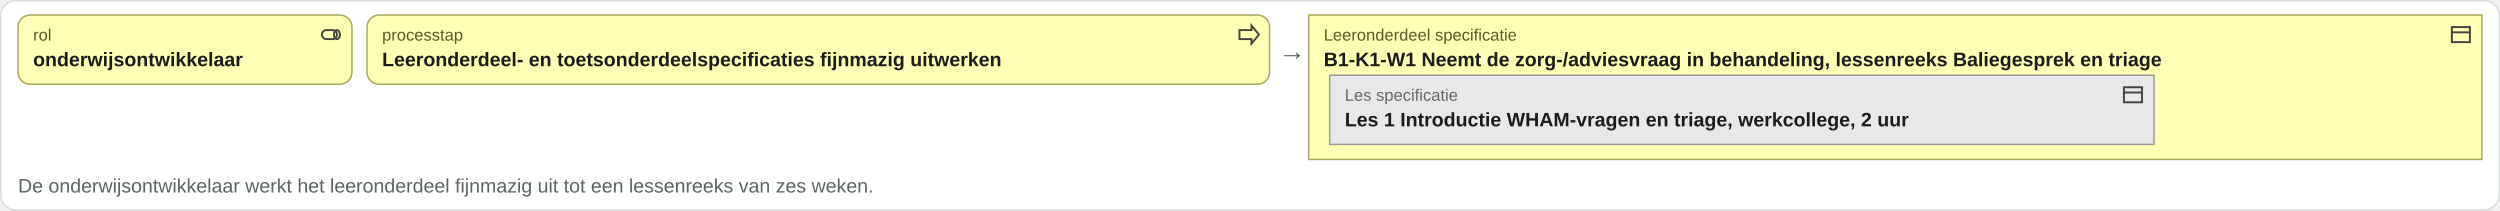
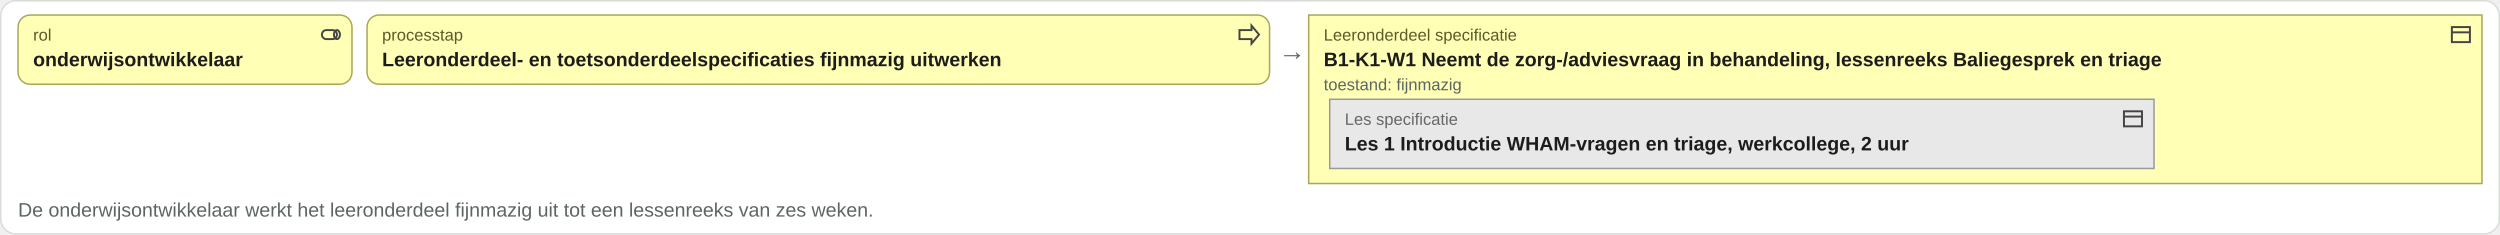
- <svg xmlns="http://www.w3.org/2000/svg" viewBox="0 0 1662 140" width="1662" height="140">
-   <rect x="0.5" y="0.5" width="1661" height="139" rx="10" fill="#ffffff" stroke="#d8ddda" />
+ <svg xmlns="http://www.w3.org/2000/svg" viewBox="0 0 1662 156" width="1662" height="156">
+   <rect x="0.5" y="0.5" width="1661" height="155" rx="10" fill="#ffffff" stroke="#d8ddda" />
  <rect x="12" y="10" width="222" height="46" rx="8" fill="#ffffb5" stroke="#a8a85a" />
  <g transform="translate(212,15)" fill="none" stroke="#444" stroke-width="1.3">
    <rect x="2" y="5" width="10" height="6" rx="3" />
    <ellipse cx="12" cy="8" rx="2" ry="3" />
  </g>
  <text x="22" y="27" font-family="Arial, Helvetica, sans-serif" font-size="11" fill="#5a5a2a" text-anchor="start">rol</text>
  <text x="22" y="44" font-family="Arial, Helvetica, sans-serif" font-size="13" font-weight="bold" fill="#1c1c1c" text-anchor="start">onderwijsontwikkelaar</text>
  <rect x="244" y="10" width="600" height="46" rx="8" fill="#ffffb5" stroke="#a8a85a" />
  <g transform="translate(822,15)" fill="none" stroke="#444" stroke-width="1.3">
    <path d="M2 5h8V2l5 6-5 6v-3H2z" />
  </g>
  <text x="254" y="27" font-family="Arial, Helvetica, sans-serif" font-size="11" fill="#5a5a2a" text-anchor="start">processtap</text>
  <text x="254" y="44" font-family="Arial, Helvetica, sans-serif" font-size="13" font-weight="bold" fill="#1c1c1c" text-anchor="start">Leeronderdeel- en toetsonderdeelspecificaties fijnmazig uitwerken</text>
  <text x="850" y="40" font-family="Arial, Helvetica, sans-serif" font-size="18" fill="#5b6663" text-anchor="start">→</text>
-   <rect x="870" y="10" width="780" height="96" rx="0" fill="#ffffb5" stroke="#a8a85a" />
+   <rect x="870" y="10" width="780" height="112" rx="0" fill="#ffffb5" stroke="#a8a85a" />
  <g transform="translate(1628,15)" fill="none" stroke="#444" stroke-width="1.3">
    <rect x="2" y="3" width="12" height="10" />
    <path d="M2 6.5h12" />
  </g>
  <text x="880" y="27" font-family="Arial, Helvetica, sans-serif" font-size="11" fill="#5a5a2a" text-anchor="start">Leeronderdeel specificatie</text>
  <text x="880" y="44" font-family="Arial, Helvetica, sans-serif" font-size="13" font-weight="bold" fill="#1c1c1c" text-anchor="start">B1-K1-W1 Neemt de zorg-/adviesvraag in behandeling, lessenreeks Baliegesprek en triage</text>
-   <rect x="884" y="50" width="548" height="46" rx="0" fill="#e8e8e8" stroke="#9a9a9a" />
-   <g transform="translate(1410,55)" fill="none" stroke="#444" stroke-width="1.3">
+   <rect x="884" y="66" width="548" height="46" rx="0" fill="#e8e8e8" stroke="#9a9a9a" />
+   <g transform="translate(1410,71)" fill="none" stroke="#444" stroke-width="1.3">
    <rect x="2" y="3" width="12" height="10" />
    <path d="M2 6.5h12" />
  </g>
-   <text x="894" y="67" font-family="Arial, Helvetica, sans-serif" font-size="11" fill="#666666" text-anchor="start">Les specificatie</text>
-   <text x="894" y="84" font-family="Arial, Helvetica, sans-serif" font-size="13" font-weight="bold" fill="#1c1c1c" text-anchor="start">Les 1 Introductie WHAM-vragen en triage, werkcollege, 2 uur</text>
-   <text x="12" y="128" font-family="Arial, Helvetica, sans-serif" font-size="13" fill="#5b6663" text-anchor="start">De onderwijsontwikkelaar werkt het leeronderdeel fijnmazig uit tot een lessenreeks van zes weken.</text>
+   <text x="894" y="83" font-family="Arial, Helvetica, sans-serif" font-size="11" fill="#666666" text-anchor="start">Les specificatie</text>
+   <text x="894" y="100" font-family="Arial, Helvetica, sans-serif" font-size="13" font-weight="bold" fill="#1c1c1c" text-anchor="start">Les 1 Introductie WHAM-vragen en triage, werkcollege, 2 uur</text>
+   <text x="880" y="60" font-family="Arial, Helvetica, sans-serif" font-size="11" fill="#5b6663" text-anchor="start">toestand: fijnmazig</text>
+   <text x="12" y="144" font-family="Arial, Helvetica, sans-serif" font-size="13" fill="#5b6663" text-anchor="start">De onderwijsontwikkelaar werkt het leeronderdeel fijnmazig uit tot een lessenreeks van zes weken.</text>
</svg>
